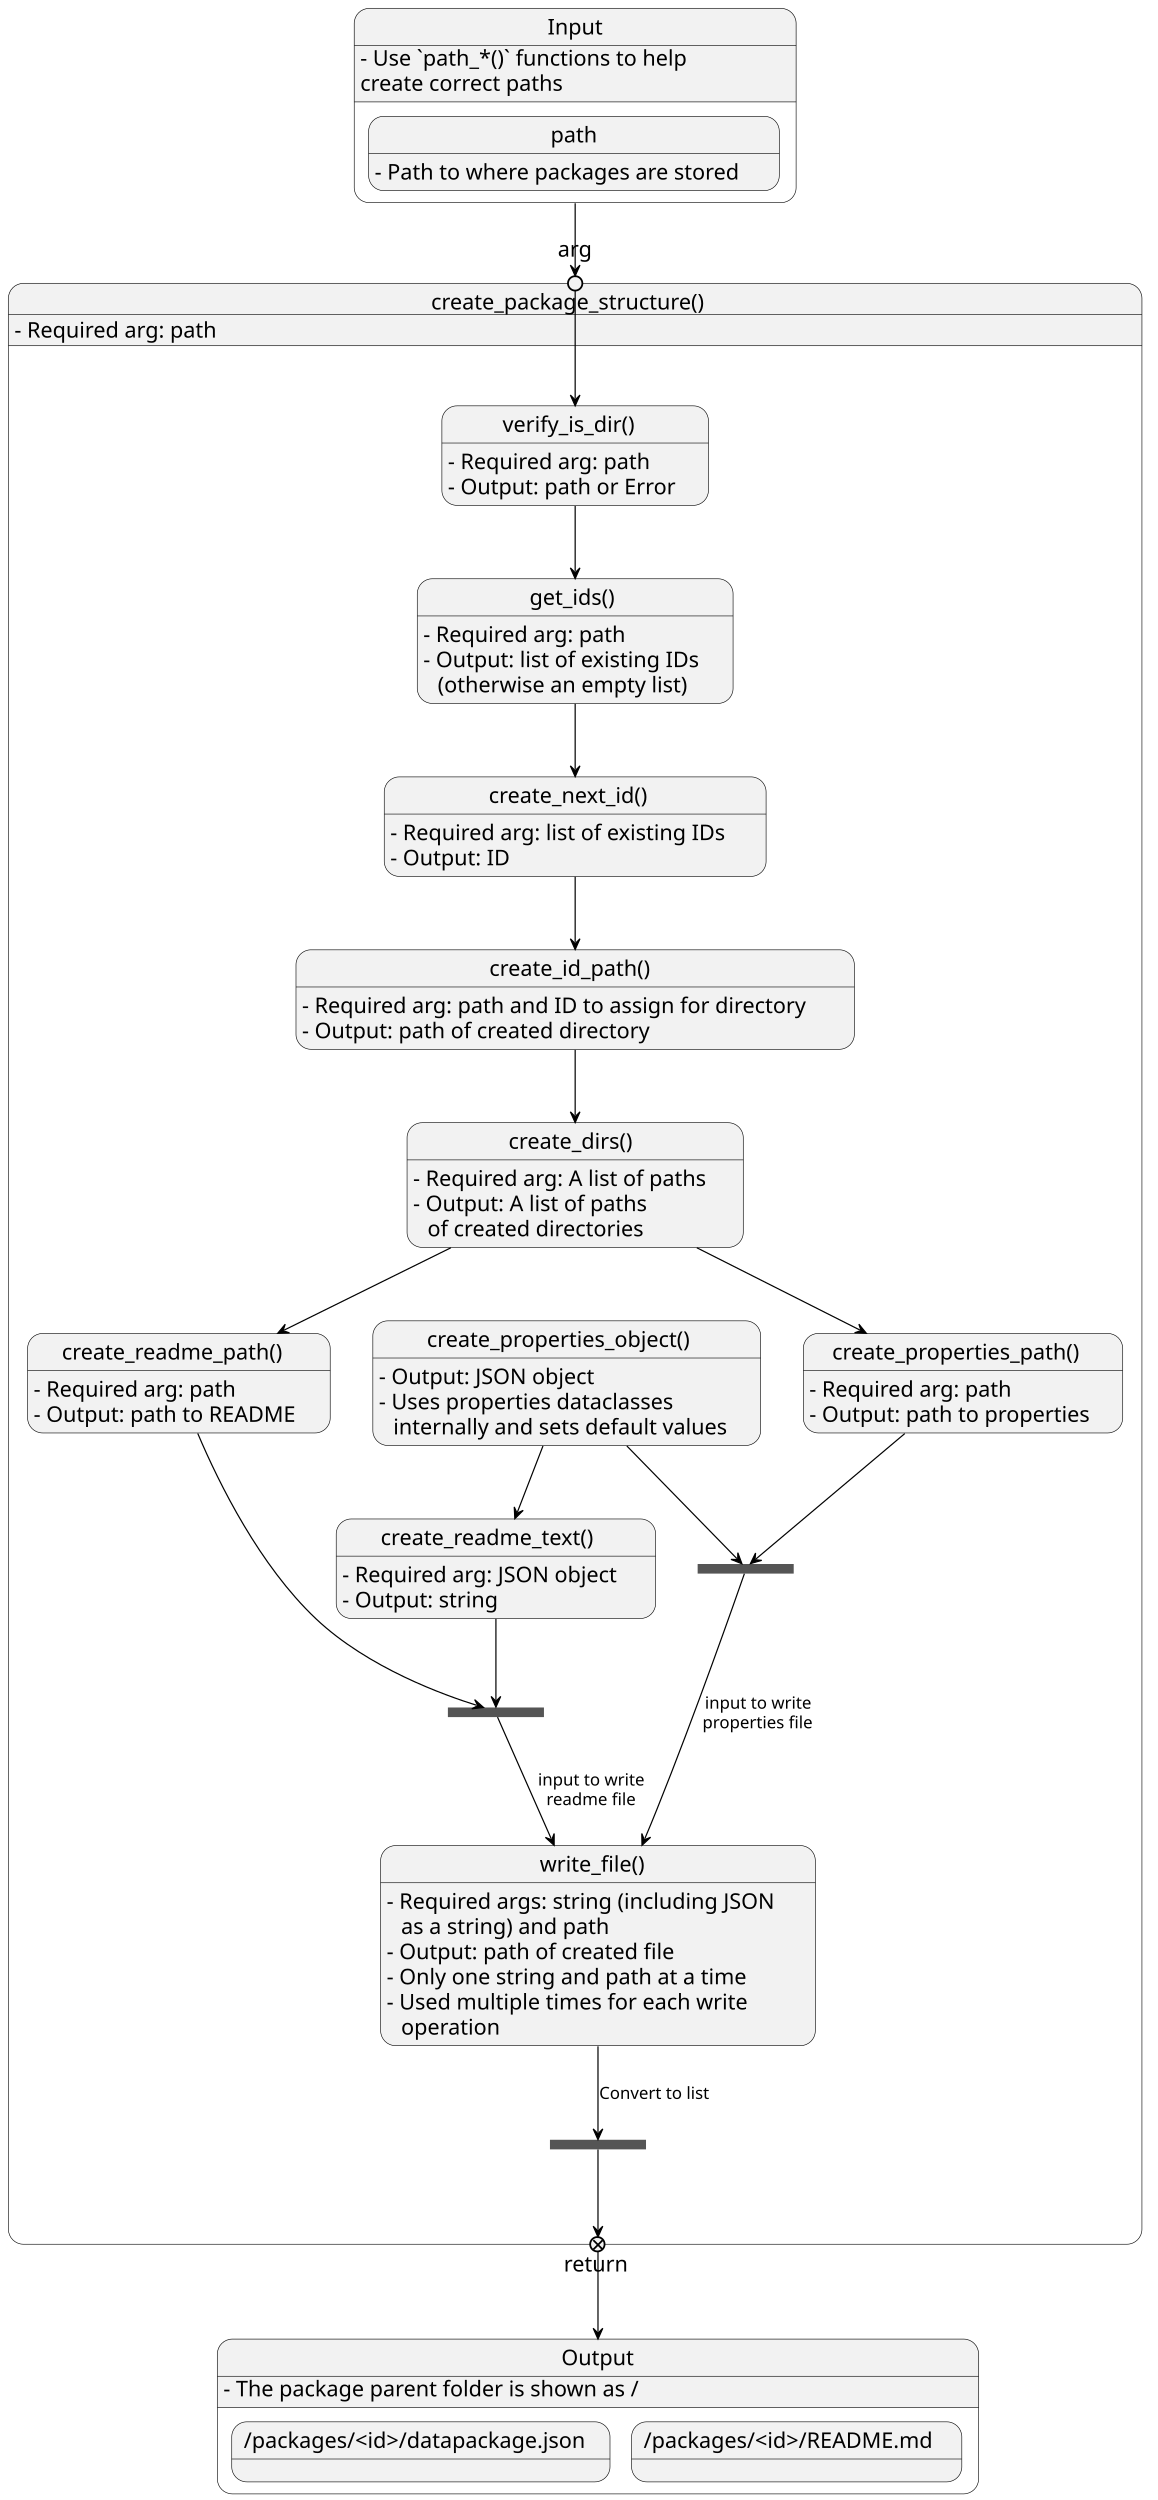
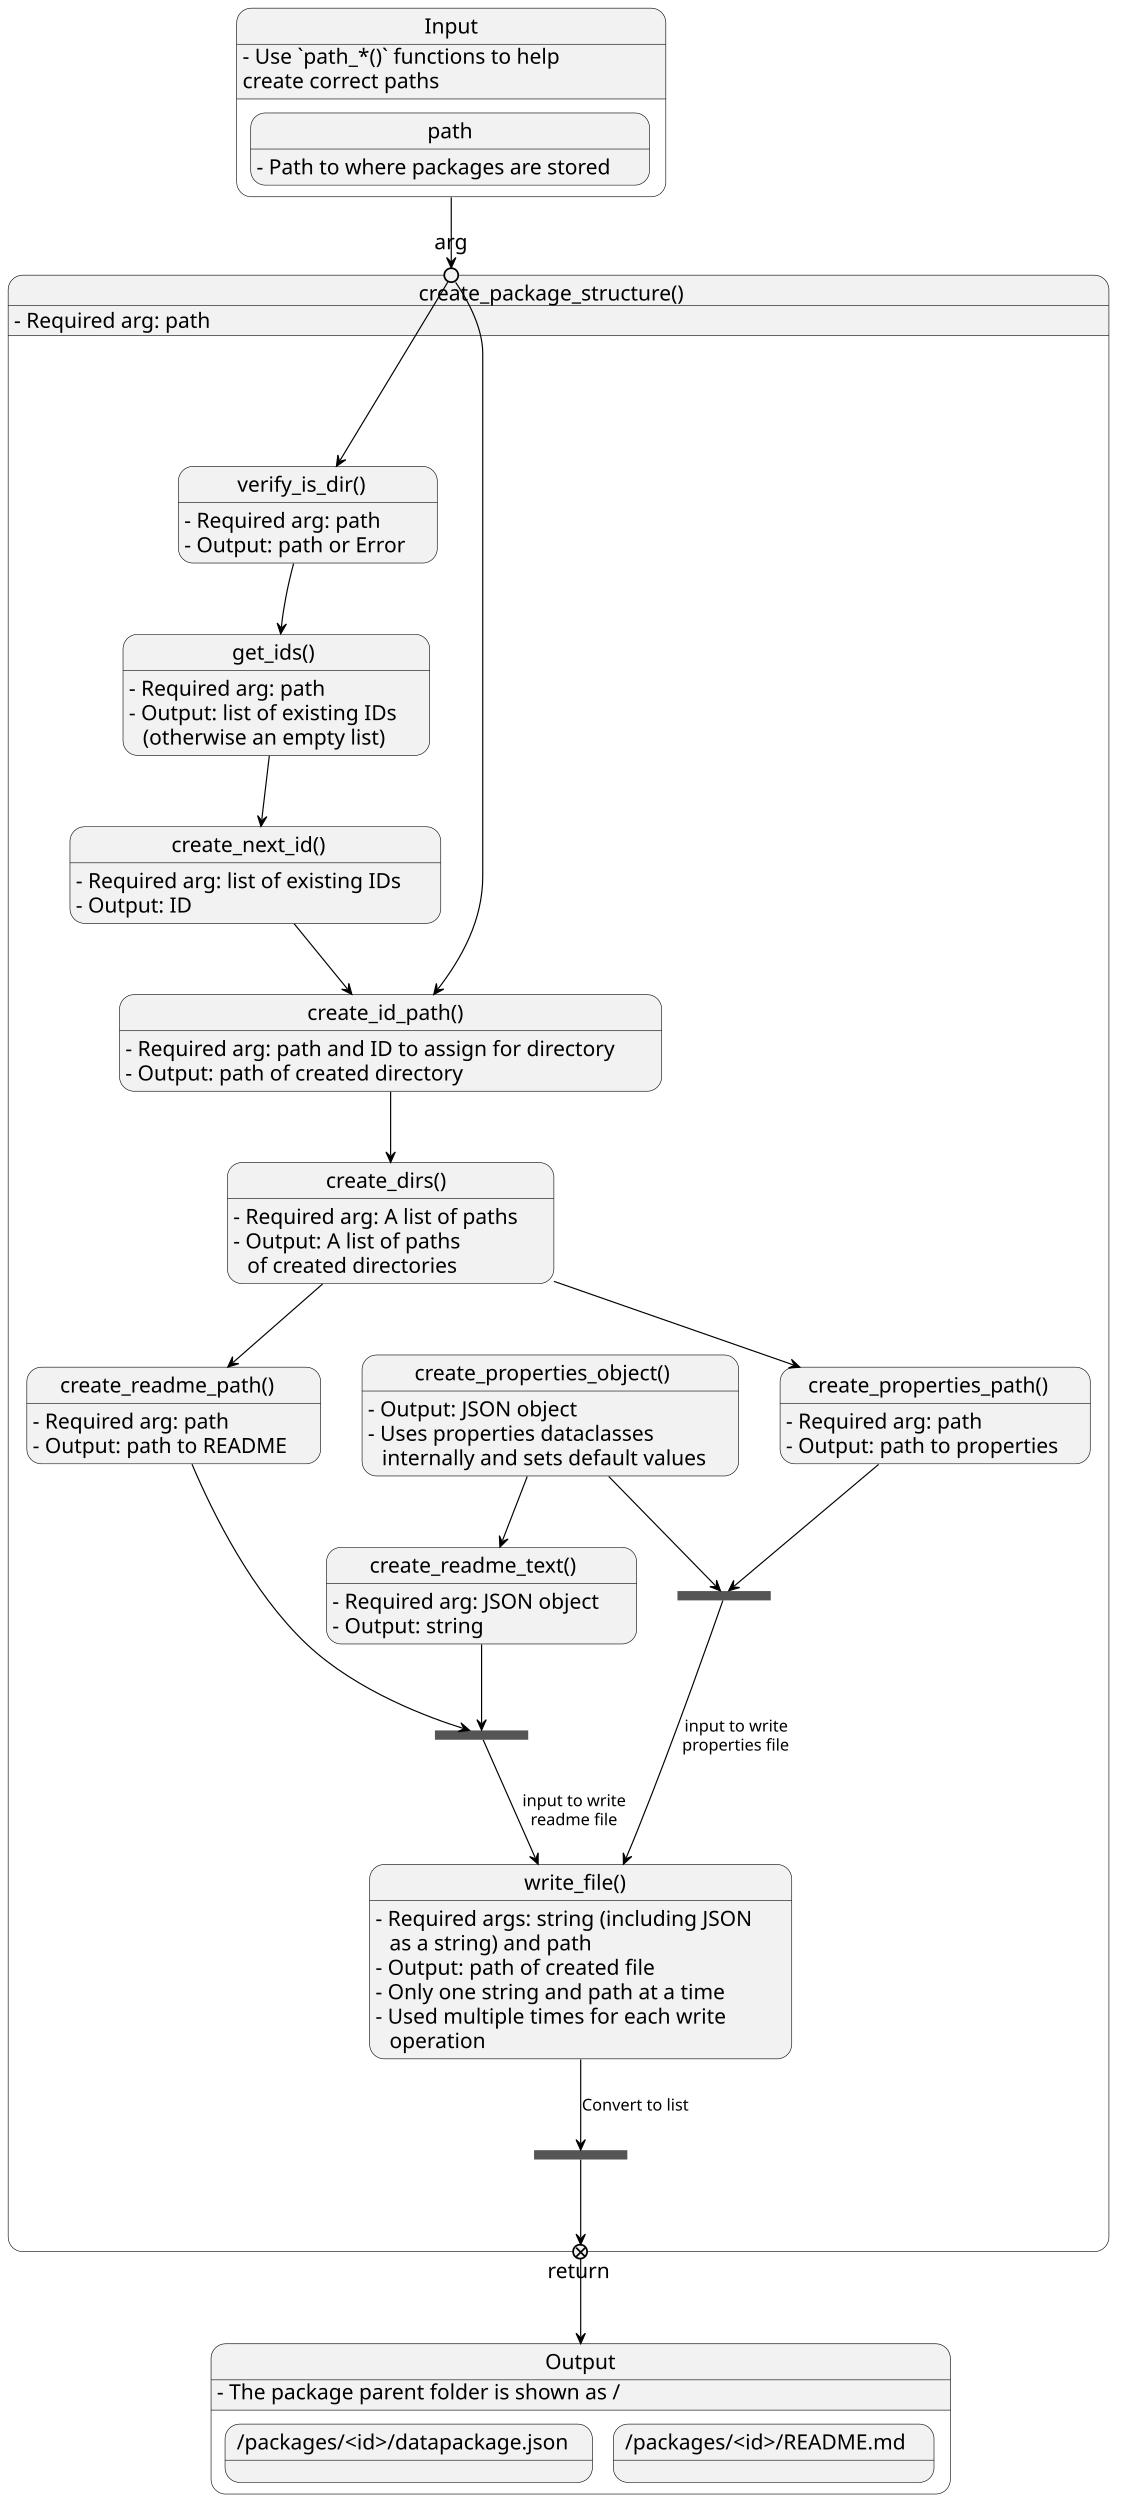
- <svg xmlns="http://www.w3.org/2000/svg" contentStyleType="text/css" height="2082px" preserveAspectRatio="none" style="width:964px;height:2082px;background:#FFFFFF;" version="1.1" viewBox="0 0 964 2082" width="964px" zoomAndPan="magnify">
+ <svg xmlns="http://www.w3.org/2000/svg" contentStyleType="text/css" height="2144px" preserveAspectRatio="none" style="width:964px;height:2144px;background:#FFFFFF;" version="1.1" viewBox="0 0 964 2144" width="964px" zoomAndPan="magnify">
  <defs />
  <g>
    <g id="cluster_cps">
      <path d="M19.5,236 L938.5,236 A12.5,12.5 0 0 1 951,248.5 L951,287.906 L7,287.906 L7,248.5 A12.5,12.5 0 0 1 19.5,236 " fill="#F2F2F2" style="stroke:#F2F2F2;stroke-width:1.0;" />
-       <rect fill="none" height="1633" rx="12.5" ry="12.5" style="stroke:#000000;stroke-width:0.5;" width="944" x="7" y="236" />
+       <rect fill="none" height="1695" rx="12.5" ry="12.5" style="stroke:#000000;stroke-width:0.5;" width="944" x="7" y="236" />
      <line style="stroke:#000000;stroke-width:0.5;" x1="7" x2="951" y1="287.906" y2="287.906" />
      <line style="stroke:#000000;stroke-width:0.5;" x1="7" x2="951" y1="261.953" y2="261.953" />
      <text fill="#000000" font-family="Fira Code" font-size="18" lengthAdjust="spacing" textLength="240" x="359" y="257.708">create_package_structure()</text>
      <text fill="#000000" font-family="Fira Code" font-size="18" lengthAdjust="spacing" textLength="180" x="12" y="281.161">- Required arg: path</text>
    </g>
-     <text fill="#000000" font-family="Fira Code" font-size="18" lengthAdjust="spacing" textLength="29" x="464.5" y="213.755">arg</text>
-     <ellipse cx="479" cy="236" fill="#F2F2F2" rx="6" ry="6" style="stroke:#000000;stroke-width:1.5;" />
+     <text fill="#000000" font-family="Fira Code" font-size="18" lengthAdjust="spacing" textLength="29" x="372.5" y="213.755">arg</text>
+     <ellipse cx="387" cy="236" fill="#F2F2F2" rx="6" ry="6" style="stroke:#000000;stroke-width:1.5;" />
    <g id="cps.vid">
-       <rect fill="#F2F2F2" height="82.859" rx="12.5" ry="12.5" style="stroke:#000000;stroke-width:0.5;" width="222" x="368" y="338" />
-       <line style="stroke:#000000;stroke-width:0.5;" x1="368" x2="590" y1="368.953" y2="368.953" />
-       <text fill="#000000" font-family="Fira Code" font-size="18" lengthAdjust="spacing" textLength="121" x="418.5" y="359.708">verify_is_dir()</text>
-       <text fill="#000000" font-family="Fira Code" font-size="18" lengthAdjust="spacing" textLength="180" x="373" y="390.661">- Required arg: path</text>
-       <text fill="#000000" font-family="Fira Code" font-size="18" lengthAdjust="spacing" textLength="202" x="373" y="411.614">- Output: path or Error</text>
+       <rect fill="#F2F2F2" height="82.859" rx="12.5" ry="12.5" style="stroke:#000000;stroke-width:0.5;" width="222" x="153" y="400" />
+       <line style="stroke:#000000;stroke-width:0.5;" x1="153" x2="375" y1="430.953" y2="430.953" />
+       <text fill="#000000" font-family="Fira Code" font-size="18" lengthAdjust="spacing" textLength="121" x="203.5" y="421.708">verify_is_dir()</text>
+       <text fill="#000000" font-family="Fira Code" font-size="18" lengthAdjust="spacing" textLength="180" x="158" y="452.661">- Required arg: path</text>
+       <text fill="#000000" font-family="Fira Code" font-size="18" lengthAdjust="spacing" textLength="202" x="158" y="473.614">- Output: path or Error</text>
    </g>
    <g id="cps.gi">
-       <rect fill="#F2F2F2" height="103.812" rx="12.5" ry="12.5" style="stroke:#000000;stroke-width:0.5;" width="263" x="347.5" y="482" />
-       <line style="stroke:#000000;stroke-width:0.5;" x1="347.5" x2="610.5" y1="512.953" y2="512.953" />
-       <text fill="#000000" font-family="Fira Code" font-size="18" lengthAdjust="spacing" textLength="76" x="441" y="503.708">get_ids()</text>
-       <text fill="#000000" font-family="Fira Code" font-size="18" lengthAdjust="spacing" textLength="180" x="352.5" y="534.661">- Required arg: path</text>
-       <text fill="#000000" font-family="Fira Code" font-size="18" lengthAdjust="spacing" textLength="243" x="352.5" y="555.614">- Output: list of existing IDs</text>
-       <text fill="#000000" font-family="Fira Code" font-size="18" lengthAdjust="spacing" textLength="223" x="364.5" y="576.567">(otherwise an empty list)</text>
+       <rect fill="#F2F2F2" height="103.812" rx="12.5" ry="12.5" style="stroke:#000000;stroke-width:0.5;" width="263" x="105.5" y="544" />
+       <line style="stroke:#000000;stroke-width:0.5;" x1="105.5" x2="368.5" y1="574.953" y2="574.953" />
+       <text fill="#000000" font-family="Fira Code" font-size="18" lengthAdjust="spacing" textLength="76" x="199" y="565.708">get_ids()</text>
+       <text fill="#000000" font-family="Fira Code" font-size="18" lengthAdjust="spacing" textLength="180" x="110.5" y="596.661">- Required arg: path</text>
+       <text fill="#000000" font-family="Fira Code" font-size="18" lengthAdjust="spacing" textLength="243" x="110.5" y="617.614">- Output: list of existing IDs</text>
+       <text fill="#000000" font-family="Fira Code" font-size="18" lengthAdjust="spacing" textLength="223" x="122.5" y="638.567">(otherwise an empty list)</text>
    </g>
    <g id="cps.cni">
-       <rect fill="#F2F2F2" height="82.859" rx="12.5" ry="12.5" style="stroke:#000000;stroke-width:0.5;" width="318" x="320" y="647" />
-       <line style="stroke:#000000;stroke-width:0.5;" x1="320" x2="638" y1="677.953" y2="677.953" />
-       <text fill="#000000" font-family="Fira Code" font-size="18" lengthAdjust="spacing" textLength="144" x="407" y="668.708">create_next_id()</text>
-       <text fill="#000000" font-family="Fira Code" font-size="18" lengthAdjust="spacing" textLength="298" x="325" y="699.661">- Required arg: list of existing IDs</text>
-       <text fill="#000000" font-family="Fira Code" font-size="18" lengthAdjust="spacing" textLength="106" x="325" y="720.614">- Output: ID</text>
+       <rect fill="#F2F2F2" height="82.859" rx="12.5" ry="12.5" style="stroke:#000000;stroke-width:0.5;" width="318" x="60" y="709" />
+       <line style="stroke:#000000;stroke-width:0.5;" x1="60" x2="378" y1="739.953" y2="739.953" />
+       <text fill="#000000" font-family="Fira Code" font-size="18" lengthAdjust="spacing" textLength="144" x="147" y="730.708">create_next_id()</text>
+       <text fill="#000000" font-family="Fira Code" font-size="18" lengthAdjust="spacing" textLength="298" x="65" y="761.661">- Required arg: list of existing IDs</text>
+       <text fill="#000000" font-family="Fira Code" font-size="18" lengthAdjust="spacing" textLength="106" x="65" y="782.614">- Output: ID</text>
    </g>
    <g id="cps.cip">
-       <rect fill="#F2F2F2" height="82.859" rx="12.5" ry="12.5" style="stroke:#000000;stroke-width:0.5;" width="465" x="246.5" y="791" />
-       <line style="stroke:#000000;stroke-width:0.5;" x1="246.5" x2="711.5" y1="821.953" y2="821.953" />
-       <text fill="#000000" font-family="Fira Code" font-size="18" lengthAdjust="spacing" textLength="143" x="407.5" y="812.708">create_id_path()</text>
-       <text fill="#000000" font-family="Fira Code" font-size="18" lengthAdjust="spacing" textLength="445" x="251.5" y="843.661">- Required arg: path and ID to assign for directory</text>
-       <text fill="#000000" font-family="Fira Code" font-size="18" lengthAdjust="spacing" textLength="308" x="251.5" y="864.614">- Output: path of created directory</text>
+       <rect fill="#F2F2F2" height="82.859" rx="12.5" ry="12.5" style="stroke:#000000;stroke-width:0.5;" width="465" x="102.5" y="853" />
+       <line style="stroke:#000000;stroke-width:0.5;" x1="102.5" x2="567.5" y1="883.953" y2="883.953" />
+       <text fill="#000000" font-family="Fira Code" font-size="18" lengthAdjust="spacing" textLength="143" x="263.5" y="874.708">create_id_path()</text>
+       <text fill="#000000" font-family="Fira Code" font-size="18" lengthAdjust="spacing" textLength="445" x="107.5" y="905.661">- Required arg: path and ID to assign for directory</text>
+       <text fill="#000000" font-family="Fira Code" font-size="18" lengthAdjust="spacing" textLength="308" x="107.5" y="926.614">- Output: path of created directory</text>
    </g>
    <g id="cps.cd">
-       <rect fill="#F2F2F2" height="103.812" rx="12.5" ry="12.5" style="stroke:#000000;stroke-width:0.5;" width="280" x="339" y="935" />
-       <line style="stroke:#000000;stroke-width:0.5;" x1="339" x2="619" y1="965.953" y2="965.953" />
-       <text fill="#000000" font-family="Fira Code" font-size="18" lengthAdjust="spacing" textLength="111" x="423.5" y="956.708">create_dirs()</text>
-       <text fill="#000000" font-family="Fira Code" font-size="18" lengthAdjust="spacing" textLength="260" x="344" y="987.661">- Required arg: A list of paths</text>
-       <text fill="#000000" font-family="Fira Code" font-size="18" lengthAdjust="spacing" textLength="205" x="344" y="1008.614">- Output: A list of paths</text>
-       <text fill="#000000" font-family="Fira Code" font-size="18" lengthAdjust="spacing" textLength="190" x="356" y="1029.567">of created directories</text>
+       <rect fill="#F2F2F2" height="103.812" rx="12.5" ry="12.5" style="stroke:#000000;stroke-width:0.5;" width="280" x="195" y="997" />
+       <line style="stroke:#000000;stroke-width:0.5;" x1="195" x2="475" y1="1027.953" y2="1027.953" />
+       <text fill="#000000" font-family="Fira Code" font-size="18" lengthAdjust="spacing" textLength="111" x="279.5" y="1018.708">create_dirs()</text>
+       <text fill="#000000" font-family="Fira Code" font-size="18" lengthAdjust="spacing" textLength="260" x="200" y="1049.661">- Required arg: A list of paths</text>
+       <text fill="#000000" font-family="Fira Code" font-size="18" lengthAdjust="spacing" textLength="205" x="200" y="1070.614">- Output: A list of paths</text>
+       <text fill="#000000" font-family="Fira Code" font-size="18" lengthAdjust="spacing" textLength="190" x="212" y="1091.567">of created directories</text>
    </g>
    <g id="cps.cppt">
-       <rect fill="#F2F2F2" height="103.812" rx="12.5" ry="12.5" style="stroke:#000000;stroke-width:0.5;" width="323" x="310.5" y="1100" />
-       <line style="stroke:#000000;stroke-width:0.5;" x1="310.5" x2="633.5" y1="1130.953" y2="1130.953" />
-       <text fill="#000000" font-family="Fira Code" font-size="18" lengthAdjust="spacing" textLength="233" x="355.5" y="1121.708">create_properties_object()</text>
-       <text fill="#000000" font-family="Fira Code" font-size="18" lengthAdjust="spacing" textLength="191" x="315.5" y="1152.661">- Output: JSON object</text>
-       <text fill="#000000" font-family="Fira Code" font-size="18" lengthAdjust="spacing" textLength="254" x="315.5" y="1173.614">- Uses properties dataclasses</text>
-       <text fill="#000000" font-family="Fira Code" font-size="18" lengthAdjust="spacing" textLength="291" x="327.5" y="1194.567">internally and sets default values</text>
+       <rect fill="#F2F2F2" height="103.812" rx="12.5" ry="12.5" style="stroke:#000000;stroke-width:0.5;" width="323" x="310.5" y="1162" />
+       <line style="stroke:#000000;stroke-width:0.5;" x1="310.5" x2="633.5" y1="1192.953" y2="1192.953" />
+       <text fill="#000000" font-family="Fira Code" font-size="18" lengthAdjust="spacing" textLength="233" x="355.5" y="1183.708">create_properties_object()</text>
+       <text fill="#000000" font-family="Fira Code" font-size="18" lengthAdjust="spacing" textLength="191" x="315.5" y="1214.661">- Output: JSON object</text>
+       <text fill="#000000" font-family="Fira Code" font-size="18" lengthAdjust="spacing" textLength="254" x="315.5" y="1235.614">- Uses properties dataclasses</text>
+       <text fill="#000000" font-family="Fira Code" font-size="18" lengthAdjust="spacing" textLength="291" x="327.5" y="1256.567">internally and sets default values</text>
    </g>
    <g id="cps.crt">
-       <rect fill="#F2F2F2" height="82.859" rx="12.5" ry="12.5" style="stroke:#000000;stroke-width:0.5;" width="266" x="280" y="1265" />
-       <line style="stroke:#000000;stroke-width:0.5;" x1="280" x2="546" y1="1295.953" y2="1295.953" />
-       <text fill="#000000" font-family="Fira Code" font-size="18" lengthAdjust="spacing" textLength="192" x="317" y="1286.708">create_readme_text()</text>
-       <text fill="#000000" font-family="Fira Code" font-size="18" lengthAdjust="spacing" textLength="246" x="285" y="1317.661">- Required arg: JSON object</text>
-       <text fill="#000000" font-family="Fira Code" font-size="18" lengthAdjust="spacing" textLength="136" x="285" y="1338.614">- Output: string</text>
+       <rect fill="#F2F2F2" height="82.859" rx="12.5" ry="12.5" style="stroke:#000000;stroke-width:0.5;" width="266" x="280" y="1327" />
+       <line style="stroke:#000000;stroke-width:0.5;" x1="280" x2="546" y1="1357.953" y2="1357.953" />
+       <text fill="#000000" font-family="Fira Code" font-size="18" lengthAdjust="spacing" textLength="192" x="317" y="1348.708">create_readme_text()</text>
+       <text fill="#000000" font-family="Fira Code" font-size="18" lengthAdjust="spacing" textLength="246" x="285" y="1379.661">- Required arg: JSON object</text>
+       <text fill="#000000" font-family="Fira Code" font-size="18" lengthAdjust="spacing" textLength="136" x="285" y="1400.614">- Output: string</text>
    </g>
    <g id="cps.crp">
-       <rect fill="#F2F2F2" height="82.859" rx="12.5" ry="12.5" style="stroke:#000000;stroke-width:0.5;" width="252" x="23" y="1110.5" />
-       <line style="stroke:#000000;stroke-width:0.5;" x1="23" x2="275" y1="1141.453" y2="1141.453" />
-       <text fill="#000000" font-family="Fira Code" font-size="18" lengthAdjust="spacing" textLength="195" x="51.5" y="1132.208">create_readme_path()</text>
-       <text fill="#000000" font-family="Fira Code" font-size="18" lengthAdjust="spacing" textLength="180" x="28" y="1163.161">- Required arg: path</text>
-       <text fill="#000000" font-family="Fira Code" font-size="18" lengthAdjust="spacing" textLength="232" x="28" y="1184.114">- Output: path to README</text>
+       <rect fill="#F2F2F2" height="82.859" rx="12.5" ry="12.5" style="stroke:#000000;stroke-width:0.5;" width="252" x="23" y="1172.5" />
+       <line style="stroke:#000000;stroke-width:0.5;" x1="23" x2="275" y1="1203.453" y2="1203.453" />
+       <text fill="#000000" font-family="Fira Code" font-size="18" lengthAdjust="spacing" textLength="195" x="51.5" y="1194.208">create_readme_path()</text>
+       <text fill="#000000" font-family="Fira Code" font-size="18" lengthAdjust="spacing" textLength="180" x="28" y="1225.161">- Required arg: path</text>
+       <text fill="#000000" font-family="Fira Code" font-size="18" lengthAdjust="spacing" textLength="232" x="28" y="1246.114">- Output: path to README</text>
    </g>
    <g id="cps.cprop">
-       <rect fill="#F2F2F2" height="82.859" rx="12.5" ry="12.5" style="stroke:#000000;stroke-width:0.5;" width="266" x="669" y="1110.5" />
-       <line style="stroke:#000000;stroke-width:0.5;" x1="669" x2="935" y1="1141.453" y2="1141.453" />
-       <text fill="#000000" font-family="Fira Code" font-size="18" lengthAdjust="spacing" textLength="218" x="693" y="1132.208">create_properties_path()</text>
-       <text fill="#000000" font-family="Fira Code" font-size="18" lengthAdjust="spacing" textLength="180" x="674" y="1163.161">- Required arg: path</text>
-       <text fill="#000000" font-family="Fira Code" font-size="18" lengthAdjust="spacing" textLength="246" x="674" y="1184.114">- Output: path to properties</text>
+       <rect fill="#F2F2F2" height="82.859" rx="12.5" ry="12.5" style="stroke:#000000;stroke-width:0.5;" width="266" x="669" y="1172.5" />
+       <line style="stroke:#000000;stroke-width:0.5;" x1="669" x2="935" y1="1203.453" y2="1203.453" />
+       <text fill="#000000" font-family="Fira Code" font-size="18" lengthAdjust="spacing" textLength="218" x="693" y="1194.208">create_properties_path()</text>
+       <text fill="#000000" font-family="Fira Code" font-size="18" lengthAdjust="spacing" textLength="180" x="674" y="1225.161">- Required arg: path</text>
+       <text fill="#000000" font-family="Fira Code" font-size="18" lengthAdjust="spacing" textLength="246" x="674" y="1246.114">- Output: path to properties</text>
    </g>
    <g id="cps.wf">
-       <rect fill="#F2F2F2" height="166.672" rx="12.5" ry="12.5" style="stroke:#000000;stroke-width:0.5;" width="362" x="317" y="1537" />
-       <line style="stroke:#000000;stroke-width:0.5;" x1="317" x2="679" y1="1567.953" y2="1567.953" />
-       <text fill="#000000" font-family="Fira Code" font-size="18" lengthAdjust="spacing" textLength="97" x="449.5" y="1558.708">write_file()</text>
-       <text fill="#000000" font-family="Fira Code" font-size="18" lengthAdjust="spacing" textLength="342" x="322" y="1589.661">- Required args: string (including JSON</text>
-       <text fill="#000000" font-family="Fira Code" font-size="18" lengthAdjust="spacing" textLength="180" x="334" y="1610.614">as a string) and path</text>
-       <text fill="#000000" font-family="Fira Code" font-size="18" lengthAdjust="spacing" textLength="254" x="322" y="1631.567">- Output: path of created file</text>
-       <text fill="#000000" font-family="Fira Code" font-size="18" lengthAdjust="spacing" textLength="317" x="322" y="1652.521">- Only one string and path at a time</text>
-       <text fill="#000000" font-family="Fira Code" font-size="18" lengthAdjust="spacing" textLength="320" x="322" y="1673.474">- Used multiple times for each write</text>
-       <text fill="#000000" font-family="Fira Code" font-size="18" lengthAdjust="spacing" textLength="85" x="334" y="1694.427">operation</text>
-     </g>
-     <rect fill="#555555" height="8" style="stroke:none;stroke-width:1.0;" width="80" x="373" y="1422" />
-     <rect fill="#555555" height="8" style="stroke:none;stroke-width:1.0;" width="80" x="581" y="1302.5" />
-     <rect fill="#555555" height="8" style="stroke:none;stroke-width:1.0;" width="80" x="458" y="1782" />
-     <text fill="#000000" font-family="Fira Code" font-size="18" lengthAdjust="spacing" textLength="56" x="469.5" y="1891.708">return</text>
-     <ellipse cx="497.5" cy="1869" fill="#F2F2F2" rx="6" ry="6" style="stroke:#000000;stroke-width:1.5;" />
-     <line style="stroke:#000000;stroke-width:1.5;" x1="501.889" x2="494.111" y1="1873.389" y2="1865.611" />
-     <line style="stroke:#000000;stroke-width:1.5;" x1="501.889" x2="494.111" y1="1865.611" y2="1873.389" />
-     <path d="M307.5,7 L650.5,7 A12.5,12.5 0 0 1 663,19.5 L663,84.859 L295,84.859 L295,19.5 A12.5,12.5 0 0 1 307.5,7 " fill="#F2F2F2" style="stroke:#F2F2F2;stroke-width:1.0;" />
-     <rect fill="none" height="161.766" rx="12.5" ry="12.5" style="stroke:#000000;stroke-width:0.5;" width="368" x="295" y="7" />
-     <line style="stroke:#000000;stroke-width:0.5;" x1="295" x2="663" y1="84.859" y2="84.859" />
-     <line style="stroke:#000000;stroke-width:0.5;" x1="295" x2="663" y1="37.953" y2="37.953" />
-     <text fill="#000000" font-family="Fira Code" font-size="18" lengthAdjust="spacing" textLength="46" x="456" y="28.708">Input</text>
-     <text fill="#000000" font-family="Fira Code" font-size="18" lengthAdjust="spacing" textLength="294" x="300" y="54.661">- Use `path_*()` functions to help</text>
-     <text fill="#000000" font-family="Fira Code" font-size="18" lengthAdjust="spacing" textLength="178" x="300" y="75.614">create correct paths</text>
+       <rect fill="#F2F2F2" height="166.672" rx="12.5" ry="12.5" style="stroke:#000000;stroke-width:0.5;" width="362" x="317" y="1599" />
+       <line style="stroke:#000000;stroke-width:0.5;" x1="317" x2="679" y1="1629.953" y2="1629.953" />
+       <text fill="#000000" font-family="Fira Code" font-size="18" lengthAdjust="spacing" textLength="97" x="449.5" y="1620.708">write_file()</text>
+       <text fill="#000000" font-family="Fira Code" font-size="18" lengthAdjust="spacing" textLength="342" x="322" y="1651.661">- Required args: string (including JSON</text>
+       <text fill="#000000" font-family="Fira Code" font-size="18" lengthAdjust="spacing" textLength="180" x="334" y="1672.614">as a string) and path</text>
+       <text fill="#000000" font-family="Fira Code" font-size="18" lengthAdjust="spacing" textLength="254" x="322" y="1693.567">- Output: path of created file</text>
+       <text fill="#000000" font-family="Fira Code" font-size="18" lengthAdjust="spacing" textLength="317" x="322" y="1714.521">- Only one string and path at a time</text>
+       <text fill="#000000" font-family="Fira Code" font-size="18" lengthAdjust="spacing" textLength="320" x="322" y="1735.474">- Used multiple times for each write</text>
+       <text fill="#000000" font-family="Fira Code" font-size="18" lengthAdjust="spacing" textLength="85" x="334" y="1756.427">operation</text>
+     </g>
+     <rect fill="#555555" height="8" style="stroke:none;stroke-width:1.0;" width="80" x="373" y="1484" />
+     <rect fill="#555555" height="8" style="stroke:none;stroke-width:1.0;" width="80" x="581" y="1364.5" />
+     <rect fill="#555555" height="8" style="stroke:none;stroke-width:1.0;" width="80" x="458" y="1844" />
+     <text fill="#000000" font-family="Fira Code" font-size="18" lengthAdjust="spacing" textLength="56" x="469.5" y="1953.708">return</text>
+     <ellipse cx="497.5" cy="1931" fill="#F2F2F2" rx="6" ry="6" style="stroke:#000000;stroke-width:1.5;" />
+     <line style="stroke:#000000;stroke-width:1.5;" x1="501.889" x2="494.111" y1="1935.389" y2="1927.611" />
+     <line style="stroke:#000000;stroke-width:1.5;" x1="501.889" x2="494.111" y1="1927.611" y2="1935.389" />
+     <path d="M215.5,7 L558.5,7 A12.5,12.5 0 0 1 571,19.5 L571,84.859 L203,84.859 L203,19.5 A12.5,12.5 0 0 1 215.5,7 " fill="#F2F2F2" style="stroke:#F2F2F2;stroke-width:1.0;" />
+     <rect fill="none" height="161.766" rx="12.5" ry="12.5" style="stroke:#000000;stroke-width:0.5;" width="368" x="203" y="7" />
+     <line style="stroke:#000000;stroke-width:0.5;" x1="203" x2="571" y1="84.859" y2="84.859" />
+     <line style="stroke:#000000;stroke-width:0.5;" x1="203" x2="571" y1="37.953" y2="37.953" />
+     <text fill="#000000" font-family="Fira Code" font-size="18" lengthAdjust="spacing" textLength="46" x="364" y="28.708">Input</text>
+     <text fill="#000000" font-family="Fira Code" font-size="18" lengthAdjust="spacing" textLength="294" x="208" y="54.661">- Use `path_*()` functions to help</text>
+     <text fill="#000000" font-family="Fira Code" font-size="18" lengthAdjust="spacing" textLength="178" x="208" y="75.614">create correct paths</text>
    <g id="input.path">
-       <rect fill="#F2F2F2" height="61.906" rx="12.5" ry="12.5" style="stroke:#000000;stroke-width:0.5;" width="342" x="307" y="96.859" />
-       <line style="stroke:#000000;stroke-width:0.5;" x1="307" x2="649" y1="127.812" y2="127.812" />
-       <text fill="#000000" font-family="Fira Code" font-size="18" lengthAdjust="spacing" textLength="39" x="458.5" y="118.567">path</text>
-       <text fill="#000000" font-family="Fira Code" font-size="18" lengthAdjust="spacing" textLength="322" x="312" y="149.52">- Path to where packages are stored</text>
-     </g>
-     <path d="M193.5,1948 L802.5,1948 A12.5,12.5 0 0 1 815,1960.5 L815,2004.906 L181,2004.906 L181,1960.5 A12.5,12.5 0 0 1 193.5,1948 " fill="#F2F2F2" style="stroke:#F2F2F2;stroke-width:1.0;" />
-     <rect fill="none" height="128.906" rx="12.5" ry="12.5" style="stroke:#000000;stroke-width:0.5;" width="634" x="181" y="1948" />
-     <line style="stroke:#000000;stroke-width:0.5;" x1="181" x2="815" y1="2004.906" y2="2004.906" />
-     <line style="stroke:#000000;stroke-width:0.5;" x1="181" x2="815" y1="1978.953" y2="1978.953" />
-     <text fill="#000000" font-family="Fira Code" font-size="18" lengthAdjust="spacing" textLength="61" x="467.5" y="1969.708">Output</text>
-     <text fill="#000000" font-family="Fira Code" font-size="18" lengthAdjust="spacing" textLength="365" x="186" y="1995.661">- The package parent folder is shown as /</text>
+       <rect fill="#F2F2F2" height="61.906" rx="12.5" ry="12.5" style="stroke:#000000;stroke-width:0.5;" width="342" x="215" y="96.859" />
+       <line style="stroke:#000000;stroke-width:0.5;" x1="215" x2="557" y1="127.812" y2="127.812" />
+       <text fill="#000000" font-family="Fira Code" font-size="18" lengthAdjust="spacing" textLength="39" x="366.5" y="118.567">path</text>
+       <text fill="#000000" font-family="Fira Code" font-size="18" lengthAdjust="spacing" textLength="322" x="220" y="149.52">- Path to where packages are stored</text>
+     </g>
+     <path d="M193.5,2010 L802.5,2010 A12.5,12.5 0 0 1 815,2022.5 L815,2066.906 L181,2066.906 L181,2022.5 A12.5,12.5 0 0 1 193.5,2010 " fill="#F2F2F2" style="stroke:#F2F2F2;stroke-width:1.0;" />
+     <rect fill="none" height="128.906" rx="12.5" ry="12.5" style="stroke:#000000;stroke-width:0.5;" width="634" x="181" y="2010" />
+     <line style="stroke:#000000;stroke-width:0.5;" x1="181" x2="815" y1="2066.906" y2="2066.906" />
+     <line style="stroke:#000000;stroke-width:0.5;" x1="181" x2="815" y1="2040.953" y2="2040.953" />
+     <text fill="#000000" font-family="Fira Code" font-size="18" lengthAdjust="spacing" textLength="61" x="467.5" y="2031.708">Output</text>
+     <text fill="#000000" font-family="Fira Code" font-size="18" lengthAdjust="spacing" textLength="365" x="186" y="2057.661">- The package parent folder is shown as /</text>
    <g id="output.properties_file">
-       <rect fill="#F2F2F2" height="50" rx="12.5" ry="12.5" style="stroke:#000000;stroke-width:0.5;" width="315" x="193" y="2016.906" />
-       <line style="stroke:#000000;stroke-width:0.5;" x1="193" x2="508" y1="2047.859" y2="2047.859" />
-       <text fill="#000000" font-family="Fira Code" font-size="18" lengthAdjust="spacing" textLength="295" x="203" y="2038.614">/packages/&lt;id&gt;/datapackage.json</text>
+       <rect fill="#F2F2F2" height="50" rx="12.5" ry="12.5" style="stroke:#000000;stroke-width:0.5;" width="315" x="193" y="2078.906" />
+       <line style="stroke:#000000;stroke-width:0.5;" x1="193" x2="508" y1="2109.859" y2="2109.859" />
+       <text fill="#000000" font-family="Fira Code" font-size="18" lengthAdjust="spacing" textLength="295" x="203" y="2100.614">/packages/&lt;id&gt;/datapackage.json</text>
    </g>
    <g id="output.readme">
-       <rect fill="#F2F2F2" height="50" rx="12.5" ry="12.5" style="stroke:#000000;stroke-width:0.5;" width="275" x="526" y="2016.906" />
-       <line style="stroke:#000000;stroke-width:0.5;" x1="526" x2="801" y1="2047.859" y2="2047.859" />
-       <text fill="#000000" font-family="Fira Code" font-size="18" lengthAdjust="spacing" textLength="255" x="536" y="2038.614">/packages/&lt;id&gt;/README.md</text>
+       <rect fill="#F2F2F2" height="50" rx="12.5" ry="12.5" style="stroke:#000000;stroke-width:0.5;" width="275" x="526" y="2078.906" />
+       <line style="stroke:#000000;stroke-width:0.5;" x1="526" x2="801" y1="2109.859" y2="2109.859" />
+       <text fill="#000000" font-family="Fira Code" font-size="18" lengthAdjust="spacing" textLength="255" x="536" y="2100.614">/packages/&lt;id&gt;/README.md</text>
    </g>
    <g id="link_input_arg">
-       <path d="M479,169.26 C479,194.97 479,213.47 479,223.82 " fill="none" id="input-to-arg" style="stroke:#000000;stroke-width:1.0;" />
-       <polygon fill="#000000" points="479,229.82,483,220.82,479,224.82,475,220.82,479,229.82" style="stroke:#000000;stroke-width:1.0;" />
+       <path d="M387,169.26 C387,194.97 387,213.47 387,223.82 " fill="none" id="input-to-arg" style="stroke:#000000;stroke-width:1.0;" />
+       <polygon fill="#000000" points="387,229.82,391,220.82,387,224.82,383,220.82,387,229.82" style="stroke:#000000;stroke-width:1.0;" />
    </g>
    <g id="link_arg_vid">
-       <path d="M479,242.04 C479,257.2 479,297.5 479,331.99 " fill="none" id="arg-to-vid" style="stroke:#000000;stroke-width:1.0;" />
-       <polygon fill="#000000" points="479,337.99,483,328.99,479,332.99,475,328.99,479,337.99" style="stroke:#000000;stroke-width:1.0;" />
+       <path d="M383.96,242.03 C371.01,263.45 322.814,343.195 291.644,394.765 " fill="none" id="arg-to-vid" style="stroke:#000000;stroke-width:1.0;" />
+       <polygon fill="#000000" points="288.54,399.9,296.619,394.267,291.126,395.621,289.772,390.128,288.54,399.9" style="stroke:#000000;stroke-width:1.0;" />
    </g>
    <g id="link_vid_gi">
-       <path d="M479,421.37 C479,439.98 479,456.21 479,475.92 " fill="none" id="vid-to-gi" style="stroke:#000000;stroke-width:1.0;" />
-       <polygon fill="#000000" points="479,481.92,483,472.92,479,476.92,475,472.92,479,481.92" style="stroke:#000000;stroke-width:1.0;" />
+       <path d="M251.79,483.25 C249.23,492.93 246.77,503.27 245,513 C243.2,522.85 242.433,527.475 241.333,537.675 " fill="none" id="vid-to-gi" style="stroke:#000000;stroke-width:1.0;" />
+       <polygon fill="#000000" points="240.69,543.64,245.632,535.121,241.226,538.669,237.678,534.263,240.69,543.64" style="stroke:#000000;stroke-width:1.0;" />
    </g>
    <g id="link_gi_cni">
-       <path d="M479,586.2 C479,605.93 479,622.18 479,640.79 " fill="none" id="gi-to-cni" style="stroke:#000000;stroke-width:1.0;" />
-       <polygon fill="#000000" points="479,646.79,483,637.79,479,641.79,475,637.79,479,646.79" style="stroke:#000000;stroke-width:1.0;" />
+       <path d="M230.96,648.2 C228.63,667.93 226.701,684.221 224.511,702.831 " fill="none" id="gi-to-cni" style="stroke:#000000;stroke-width:1.0;" />
+       <polygon fill="#000000" points="223.81,708.79,228.834,700.319,224.394,703.824,220.889,699.384,223.81,708.79" style="stroke:#000000;stroke-width:1.0;" />
    </g>
    <g id="link_cni_cip">
-       <path d="M479,730.19 C479,749.2 479,765.79 479,784.8 " fill="none" id="cni-to-cip" style="stroke:#000000;stroke-width:1.0;" />
-       <polygon fill="#000000" points="479,790.8,483,781.8,479,785.8,475,781.8,479,790.8" style="stroke:#000000;stroke-width:1.0;" />
+       <path d="M252.24,792.19 C267.77,811.2 282.424,829.143 297.954,848.153 " fill="none" id="cni-to-cip" style="stroke:#000000;stroke-width:1.0;" />
+       <polygon fill="#000000" points="301.75,852.8,299.154,843.299,298.587,848.928,292.958,848.361,301.75,852.8" style="stroke:#000000;stroke-width:1.0;" />
+     </g>
+     <g id="link_arg_cip">
+       <path d="M390.75,242.18 C398.17,252.94 414,278.74 414,303 C414,303 414,303 414,751.5 C414,789.16 396.174,821.401 375.614,848.181 " fill="none" id="arg-to-cip" style="stroke:#000000;stroke-width:1.0;" />
+       <polygon fill="#000000" points="371.96,852.94,380.613,848.237,375.005,848.974,374.268,843.365,371.96,852.94" style="stroke:#000000;stroke-width:1.0;" />
    </g>
    <g id="link_cip_cd">
-       <path d="M479,874.37 C479,892.98 479,909.21 479,928.92 " fill="none" id="cip-to-cd" style="stroke:#000000;stroke-width:1.0;" />
-       <polygon fill="#000000" points="479,934.92,483,925.92,479,929.92,475,925.92,479,934.92" style="stroke:#000000;stroke-width:1.0;" />
+       <path d="M335,936.37 C335,954.98 335,971.21 335,990.92 " fill="none" id="cip-to-cd" style="stroke:#000000;stroke-width:1.0;" />
+       <polygon fill="#000000" points="335,996.92,339,987.92,335,991.92,331,987.92,335,996.92" style="stroke:#000000;stroke-width:1.0;" />
    </g>
    <g id="link_cppt_crt">
-       <path d="M452.19,1204.2 C444.56,1223.93 438.115,1240.584 430.915,1259.194 " fill="none" id="cppt-to-crt" style="stroke:#000000;stroke-width:1.0;" />
-       <polygon fill="#000000" points="428.75,1264.79,435.728,1257.84,430.554,1260.127,428.267,1254.953,428.75,1264.79" style="stroke:#000000;stroke-width:1.0;" />
+       <path d="M452.19,1266.2 C444.56,1285.93 438.115,1302.584 430.915,1321.194 " fill="none" id="cppt-to-crt" style="stroke:#000000;stroke-width:1.0;" />
+       <polygon fill="#000000" points="428.75,1326.79,435.728,1319.84,430.554,1322.127,428.267,1316.953,428.75,1326.79" style="stroke:#000000;stroke-width:1.0;" />
    </g>
    <g id="link_cd_crp">
-       <path d="M375.49,1039.13 C328.99,1062.09 280.269,1086.162 236.609,1107.732 " fill="none" id="cd-to-crp" style="stroke:#000000;stroke-width:1.0;" />
-       <polygon fill="#000000" points="231.23,1110.39,241.071,1109.99,235.713,1108.175,237.527,1102.817,231.23,1110.39" style="stroke:#000000;stroke-width:1.0;" />
+       <path d="M276.66,1101.13 C250.45,1124.09 224.472,1146.865 199.862,1168.435 " fill="none" id="cd-to-crp" style="stroke:#000000;stroke-width:1.0;" />
+       <polygon fill="#000000" points="195.35,1172.39,204.755,1169.466,199.11,1169.094,199.482,1163.45,195.35,1172.39" style="stroke:#000000;stroke-width:1.0;" />
    </g>
    <g id="link_cd_cprop">
-       <path d="M580.31,1039.13 C625.83,1062.09 673.423,1086.117 716.163,1107.687 " fill="none" id="cd-to-cprop" style="stroke:#000000;stroke-width:1.0;" />
-       <polygon fill="#000000" points="721.52,1110.39,715.288,1102.764,717.056,1108.137,711.683,1109.906,721.52,1110.39" style="stroke:#000000;stroke-width:1.0;" />
+       <path d="M475.12,1098.91 C542.42,1122.4 616.445,1148.232 680.295,1170.522 " fill="none" id="cd-to-cprop" style="stroke:#000000;stroke-width:1.0;" />
+       <polygon fill="#000000" points="685.96,1172.5,678.781,1165.757,681.239,1170.852,676.144,1173.31,685.96,1172.5" style="stroke:#000000;stroke-width:1.0;" />
    </g>
    <g id="link_cppt_prop_input">
-       <path d="M522.03,1204.2 C559.23,1242.28 601.385,1285.43 613.695,1298.02 " fill="none" id="cppt-to-prop_input" style="stroke:#000000;stroke-width:1.0;" />
-       <polygon fill="#000000" points="617.89,1302.31,614.458,1293.078,614.394,1298.735,608.738,1298.671,617.89,1302.31" style="stroke:#000000;stroke-width:1.0;" />
+       <path d="M522.03,1266.2 C559.23,1304.28 601.385,1347.43 613.695,1360.02 " fill="none" id="cppt-to-prop_input" style="stroke:#000000;stroke-width:1.0;" />
+       <polygon fill="#000000" points="617.89,1364.31,614.458,1355.078,614.394,1360.735,608.738,1360.671,617.89,1364.31" style="stroke:#000000;stroke-width:1.0;" />
    </g>
    <g id="link_crt_readme_input">
-       <path d="M413,1348.27 C413,1376.64 413,1405.2 413,1415.77 " fill="none" id="crt-to-readme_input" style="stroke:#000000;stroke-width:1.0;" />
-       <polygon fill="#000000" points="413,1421.77,417,1412.77,413,1416.77,409,1412.77,413,1421.77" style="stroke:#000000;stroke-width:1.0;" />
+       <path d="M413,1410.27 C413,1438.64 413,1467.2 413,1477.77 " fill="none" id="crt-to-readme_input" style="stroke:#000000;stroke-width:1.0;" />
+       <polygon fill="#000000" points="413,1483.77,417,1474.77,413,1478.77,409,1474.77,413,1483.77" style="stroke:#000000;stroke-width:1.0;" />
    </g>
    <g id="link_cprop_prop_input">
-       <path d="M753.5,1193.87 C707,1233.04 646.098,1284.354 629.518,1298.324 " fill="none" id="cprop-to-prop_input" style="stroke:#000000;stroke-width:1.0;" />
-       <polygon fill="#000000" points="624.93,1302.19,634.39,1299.45,628.754,1298.968,629.235,1293.332,624.93,1302.19" style="stroke:#000000;stroke-width:1.0;" />
+       <path d="M753.5,1255.87 C707,1295.04 646.098,1346.354 629.518,1360.324 " fill="none" id="cprop-to-prop_input" style="stroke:#000000;stroke-width:1.0;" />
+       <polygon fill="#000000" points="624.93,1364.19,634.39,1361.45,628.754,1360.968,629.235,1355.332,624.93,1364.19" style="stroke:#000000;stroke-width:1.0;" />
    </g>
    <g id="link_crp_readme_input">
-       <path d="M164.66,1193.71 C182.85,1236.61 216.44,1303.92 263,1348 C306.58,1389.25 370.822,1412.025 396.972,1420.175 " fill="none" id="crp-to-readme_input" style="stroke:#000000;stroke-width:1.0;" />
-       <polygon fill="#000000" points="402.7,1421.96,395.298,1415.463,397.926,1420.472,392.917,1423.101,402.7,1421.96" style="stroke:#000000;stroke-width:1.0;" />
+       <path d="M164.66,1255.71 C182.85,1298.61 216.44,1365.92 263,1410 C306.58,1451.25 370.822,1474.025 396.972,1482.175 " fill="none" id="crp-to-readme_input" style="stroke:#000000;stroke-width:1.0;" />
+       <polygon fill="#000000" points="402.7,1483.96,395.298,1477.463,397.926,1482.472,392.917,1485.101,402.7,1483.96" style="stroke:#000000;stroke-width:1.0;" />
    </g>
    <g id="link_prop_input_wf">
-       <path d="M619.93,1310.57 C613.48,1329.1 578.89,1427.85 547,1507 C543.1,1516.68 541.247,1521.258 536.997,1531.258 " fill="none" id="prop_input-to-wf" style="stroke:#000000;stroke-width:1.0;" />
-       <polygon fill="#000000" points="534.65,1536.78,541.852,1530.062,536.606,1532.178,534.489,1526.932,534.65,1536.78" style="stroke:#000000;stroke-width:1.0;" />
-       <text fill="#000000" font-family="sans-serif" font-size="14" lengthAdjust="spacing" textLength="90" x="587" y="1422.995">input to write</text>
-       <text fill="#000000" font-family="sans-serif" font-size="14" lengthAdjust="spacing" textLength="94" x="585" y="1439.292">properties file</text>
+       <path d="M619.93,1372.57 C613.48,1391.1 578.89,1489.85 547,1569 C543.1,1578.68 541.247,1583.258 536.997,1593.258 " fill="none" id="prop_input-to-wf" style="stroke:#000000;stroke-width:1.0;" />
+       <polygon fill="#000000" points="534.65,1598.78,541.852,1592.062,536.606,1594.178,534.489,1588.932,534.65,1598.78" style="stroke:#000000;stroke-width:1.0;" />
+       <text fill="#000000" font-family="sans-serif" font-size="14" lengthAdjust="spacing" textLength="90" x="587" y="1484.995">input to write</text>
+       <text fill="#000000" font-family="sans-serif" font-size="14" lengthAdjust="spacing" textLength="94" x="585" y="1501.292">properties file</text>
    </g>
    <g id="link_readme_input_wf">
-       <path d="M414.34,1430.02 C419.86,1442.53 439.136,1486.201 459.056,1531.311 " fill="none" id="readme_input-to-wf" style="stroke:#000000;stroke-width:1.0;" />
-       <polygon fill="#000000" points="461.48,1536.8,461.503,1526.951,459.46,1532.226,454.185,1530.183,461.48,1536.8" style="stroke:#000000;stroke-width:1.0;" />
-       <text fill="#000000" font-family="sans-serif" font-size="14" lengthAdjust="spacing" textLength="90" x="448" y="1486.995">input to write</text>
-       <text fill="#000000" font-family="sans-serif" font-size="14" lengthAdjust="spacing" textLength="76" x="455" y="1503.292">readme file</text>
+       <path d="M414.34,1492.02 C419.86,1504.53 439.136,1548.201 459.056,1593.311 " fill="none" id="readme_input-to-wf" style="stroke:#000000;stroke-width:1.0;" />
+       <polygon fill="#000000" points="461.48,1598.8,461.503,1588.951,459.46,1594.226,454.185,1592.183,461.48,1598.8" style="stroke:#000000;stroke-width:1.0;" />
+       <text fill="#000000" font-family="sans-serif" font-size="14" lengthAdjust="spacing" textLength="90" x="448" y="1548.995">input to write</text>
+       <text fill="#000000" font-family="sans-serif" font-size="14" lengthAdjust="spacing" textLength="76" x="455" y="1565.292">readme file</text>
    </g>
    <g id="link_wf_as_list">
-       <path d="M498,1704.21 C498,1738.11 498,1765.79 498,1775.93 " fill="none" id="wf-to-as_list" style="stroke:#000000;stroke-width:1.0;" />
-       <polygon fill="#000000" points="498,1781.93,502,1772.93,498,1776.93,494,1772.93,498,1781.93" style="stroke:#000000;stroke-width:1.0;" />
-       <text fill="#000000" font-family="sans-serif" font-size="14" lengthAdjust="spacing" textLength="95" x="499" y="1747.995">Convert to list</text>
+       <path d="M498,1766.21 C498,1800.11 498,1827.79 498,1837.93 " fill="none" id="wf-to-as_list" style="stroke:#000000;stroke-width:1.0;" />
+       <polygon fill="#000000" points="498,1843.93,502,1834.93,498,1838.93,494,1834.93,498,1843.93" style="stroke:#000000;stroke-width:1.0;" />
+       <text fill="#000000" font-family="sans-serif" font-size="14" lengthAdjust="spacing" textLength="95" x="499" y="1809.995">Convert to list</text>
    </g>
    <g id="link_as_list_return">
-       <path d="M498,1790.08 C498,1802.33 498,1841.73 498,1856.97 " fill="none" id="as_list-to-return" style="stroke:#000000;stroke-width:1.0;" />
-       <polygon fill="#000000" points="498,1862.97,502,1853.97,498,1857.97,494,1853.97,498,1862.97" style="stroke:#000000;stroke-width:1.0;" />
+       <path d="M498,1852.08 C498,1864.33 498,1903.73 498,1918.97 " fill="none" id="as_list-to-return" style="stroke:#000000;stroke-width:1.0;" />
+       <polygon fill="#000000" points="498,1924.97,502,1915.97,498,1919.97,494,1915.97,498,1924.97" style="stroke:#000000;stroke-width:1.0;" />
    </g>
    <g id="link_return_output">
-       <path d="M498,1875.04 C498,1887 498,1912.35 498,1941.98 " fill="none" id="return-to-output" style="stroke:#000000;stroke-width:1.0;" />
-       <polygon fill="#000000" points="498,1947.98,502,1938.98,498,1942.98,494,1938.98,498,1947.98" style="stroke:#000000;stroke-width:1.0;" />
+       <path d="M498,1937.04 C498,1949 498,1974.35 498,2003.98 " fill="none" id="return-to-output" style="stroke:#000000;stroke-width:1.0;" />
+       <polygon fill="#000000" points="498,2009.98,502,2000.98,498,2004.98,494,2000.98,498,2009.98" style="stroke:#000000;stroke-width:1.0;" />
    </g>
  </g>
</svg>
